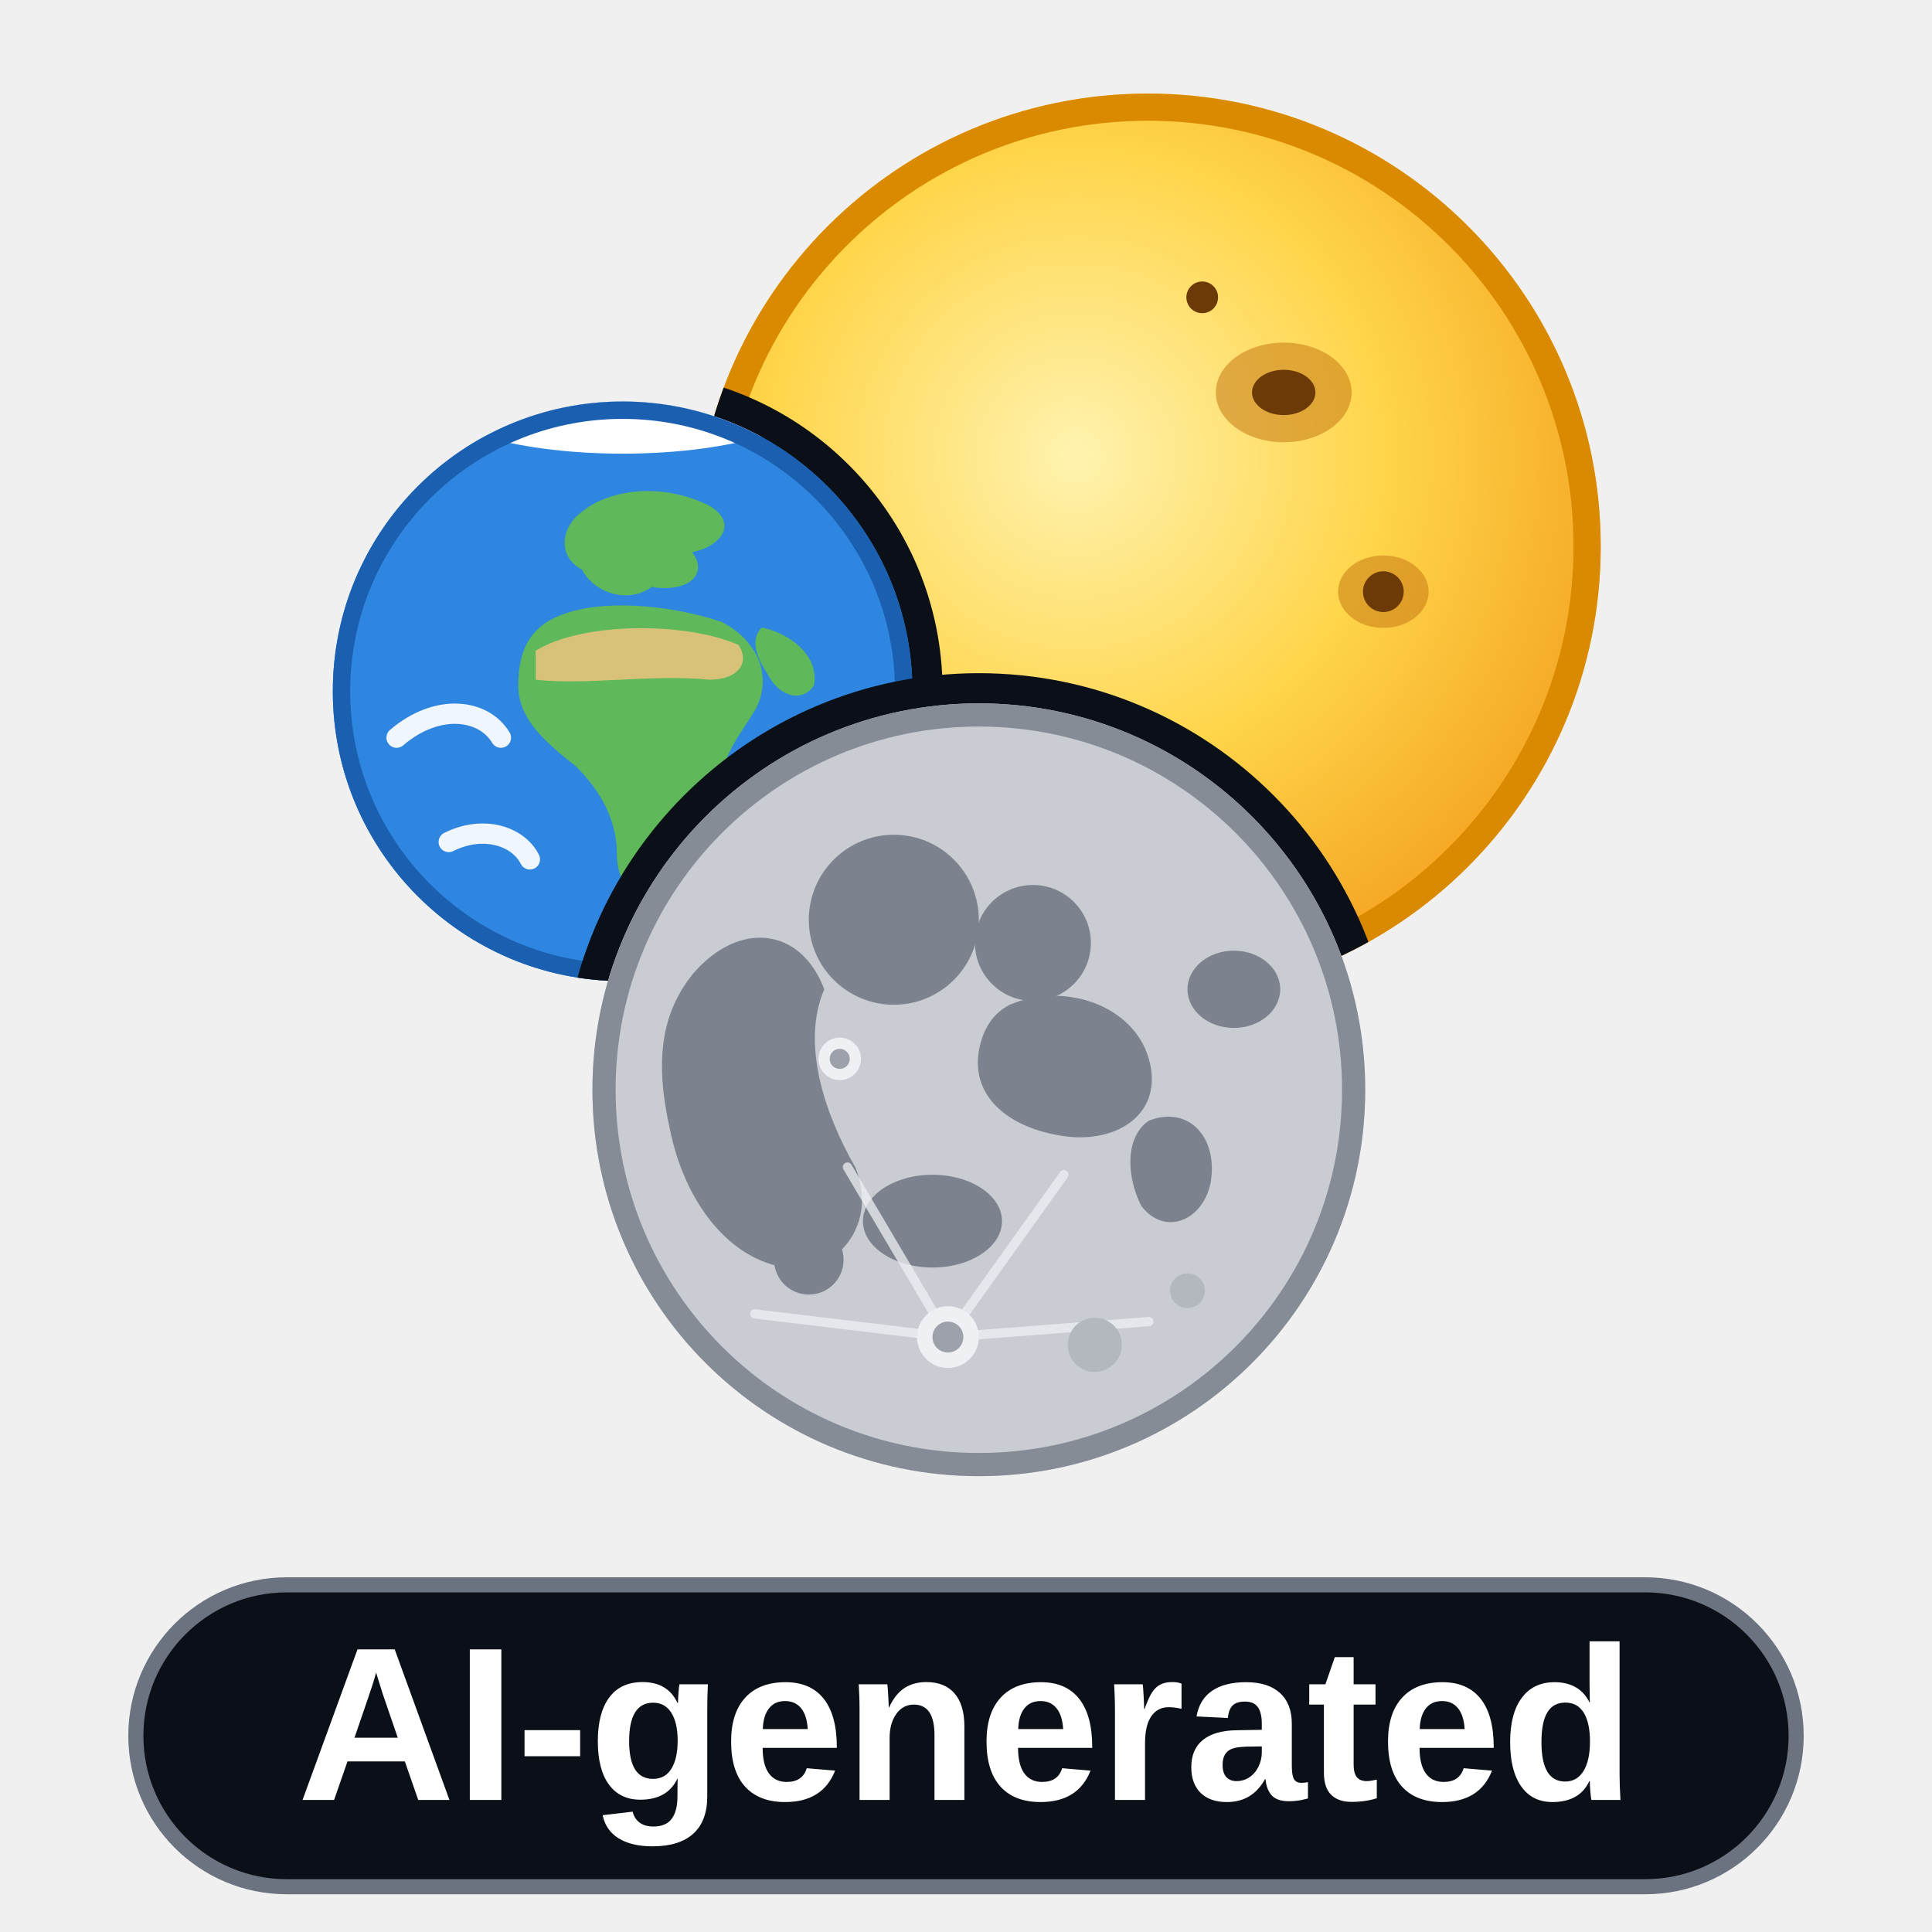
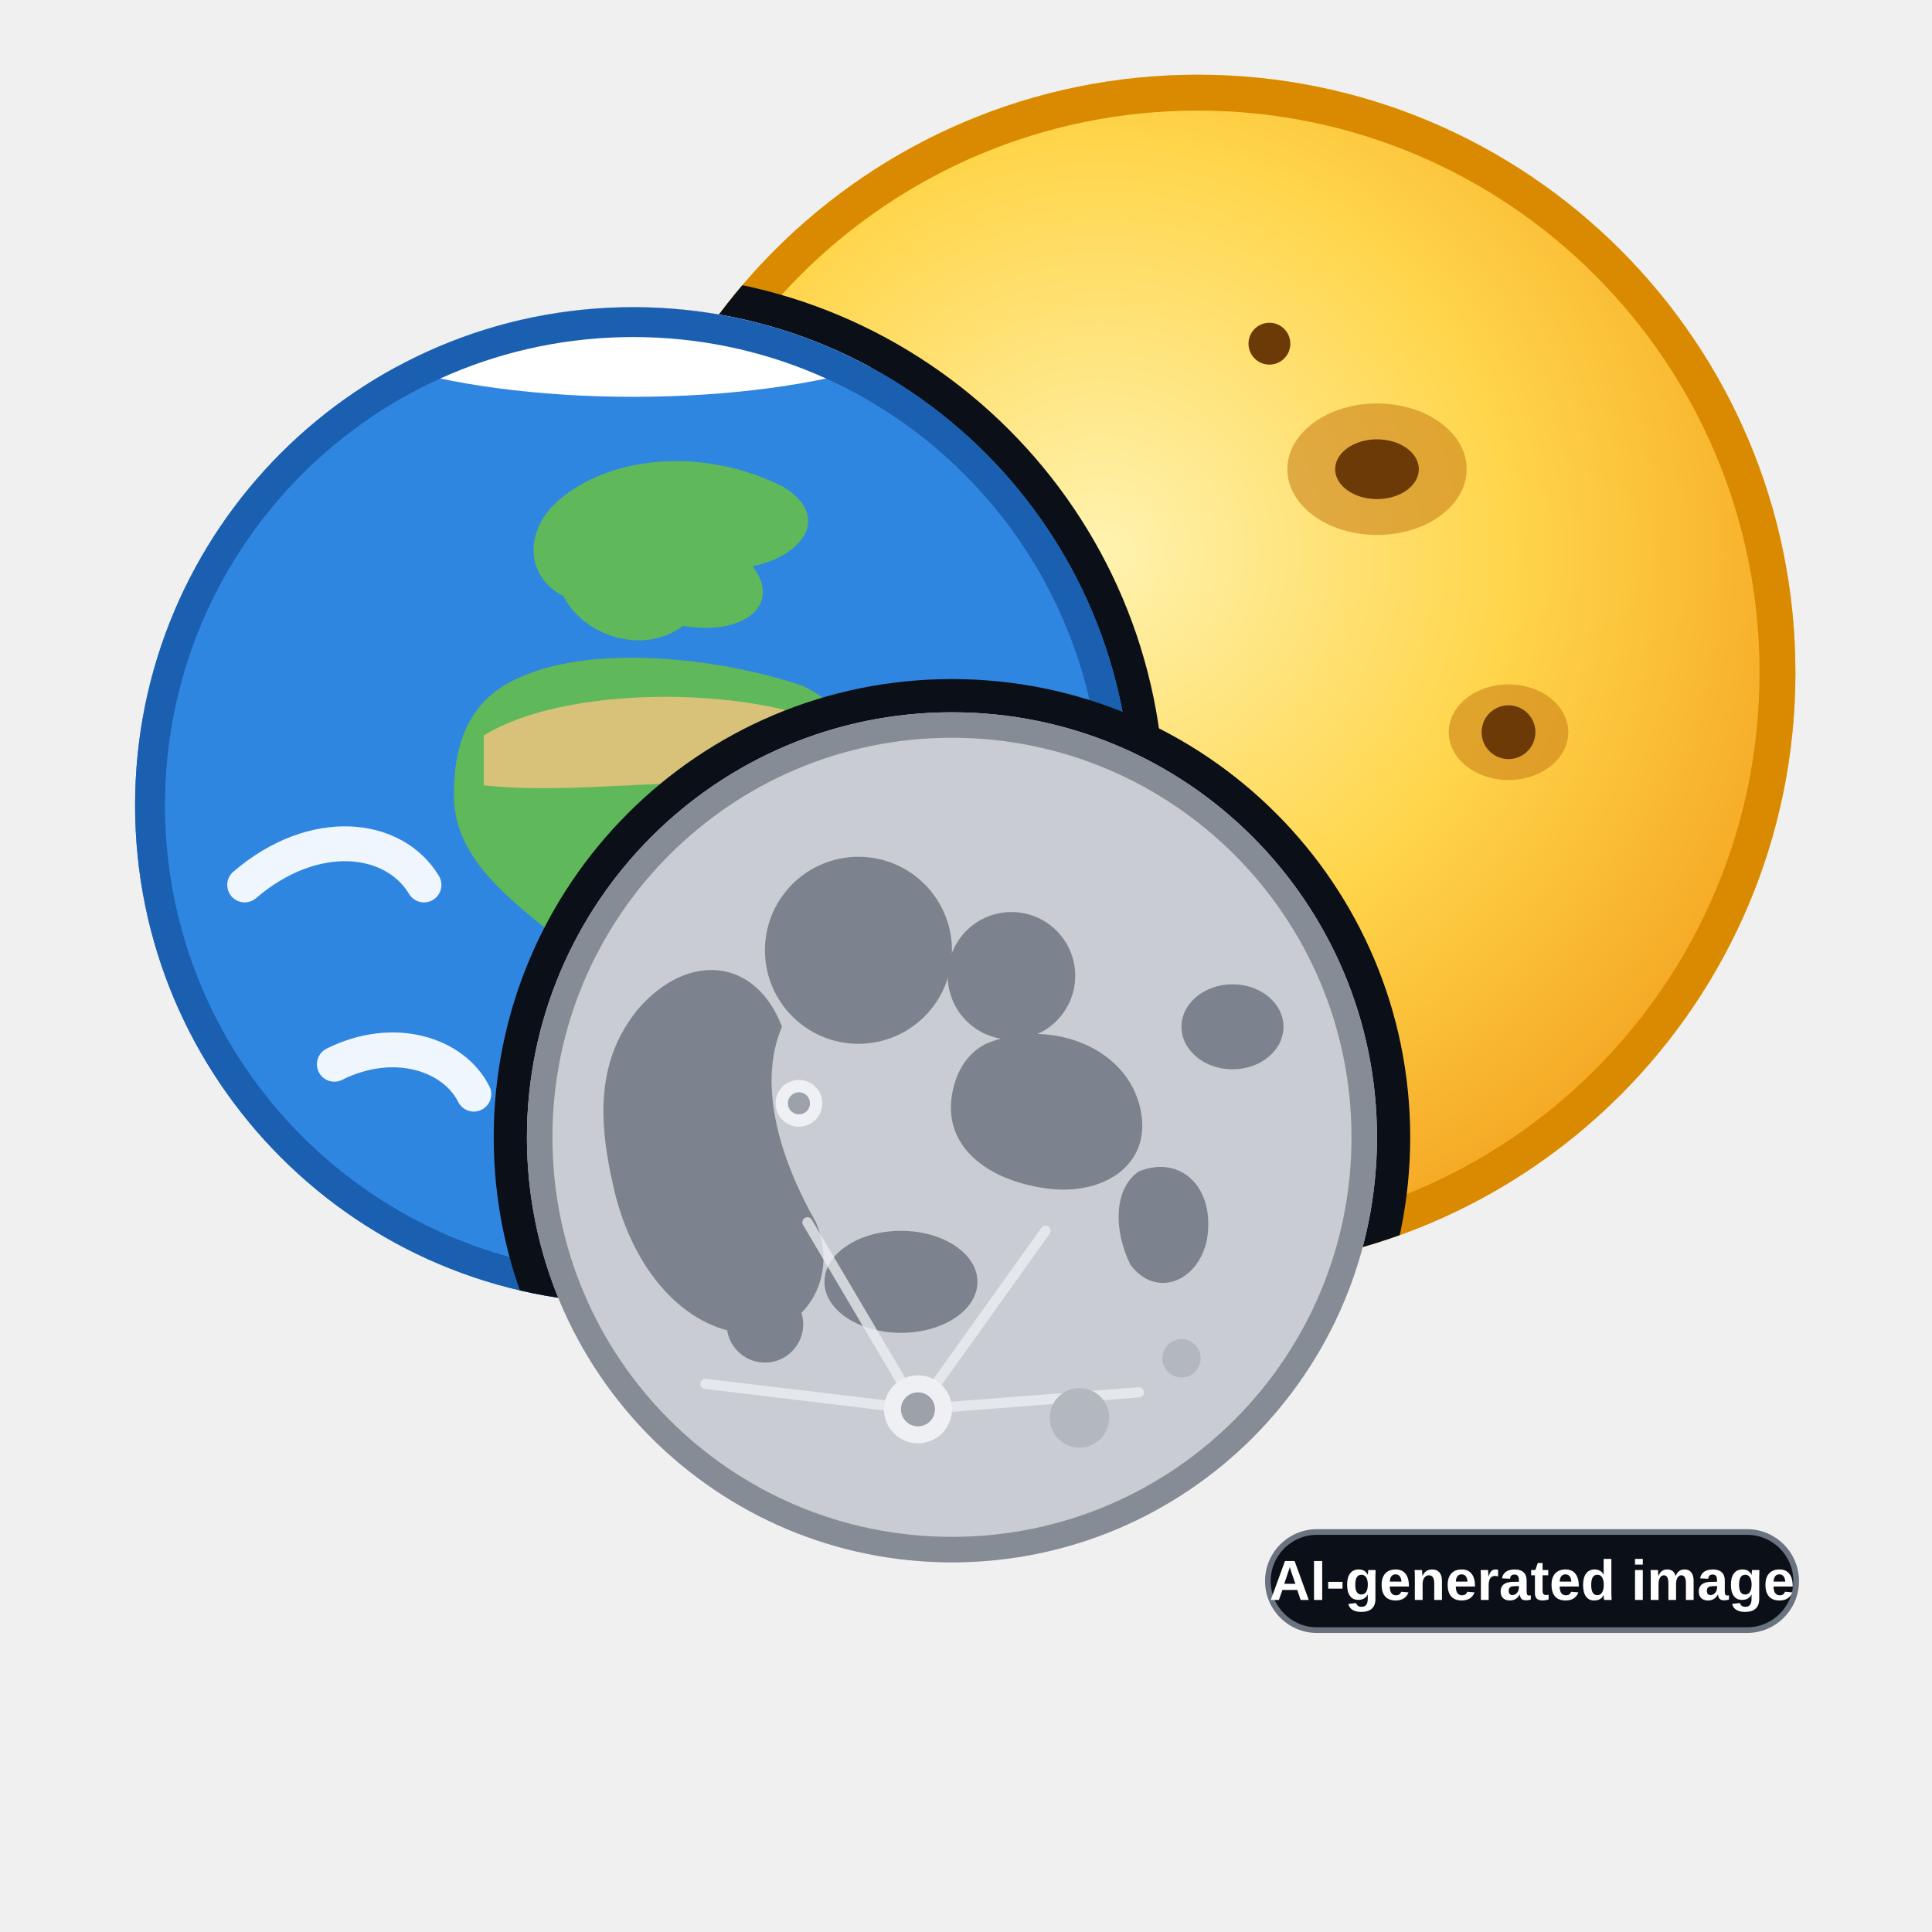
<svg xmlns="http://www.w3.org/2000/svg" viewBox="0 0 512 512" width="512" height="512">
  <defs>
    <radialGradient id="sunFill" cx="0.42" cy="0.4" r="0.62">
      <stop offset="0" stop-color="#fff3b0" />
      <stop offset="0.55" stop-color="#ffd54a" />
      <stop offset="1" stop-color="#f5a623" />
    </radialGradient>
    <g id="sun">
      <circle r="100" fill="url(#sunFill)" />
      <g fill="#c77a12" opacity="0.55">
        <ellipse cx="30" cy="-34" rx="15" ry="11" />
        <ellipse cx="52" cy="10" rx="10" ry="8" />
      </g>
      <g fill="#6b3a06">
        <ellipse cx="30" cy="-34" rx="7" ry="5" />
        <circle cx="52" cy="10" r="4.5" />
        <circle cx="12" cy="-55" r="3.5" />
      </g>
      <circle r="97" fill="none" stroke="#d98a00" stroke-width="6" />
    </g>
    <clipPath id="earthClip">
      <circle r="100" />
    </clipPath>
    <g id="earth">
      <circle r="100" fill="#2f86e0" />
      <g clip-path="url(#earthClip)">
        <g fill="#5fb85a">
          <path d="M-14,-62 C-4,-70 14,-72 30,-64 C40,-58 34,-50 24,-48 C30,-40 22,-34 10,-36 C2,-30 -10,-34 -14,-42 C-22,-46 -22,-56 -14,-62 Z" />
          <path d="M-22,-26 C-8,-32 16,-30 34,-24 C46,-18 52,-6 46,6 C40,16 34,22 34,34 C34,48 24,62 12,70 C4,74 -2,66 -2,56 C-2,44 -8,34 -16,26 C-26,18 -36,10 -36,-2 C-36,-14 -32,-22 -22,-26 Z" />
          <path d="M48,-22 C58,-20 68,-12 66,-2 C62,4 54,2 50,-6 C46,-12 44,-18 48,-22 Z" />
        </g>
        <path fill="#d8c27a" d="M-30,-14 C-14,-24 22,-24 40,-16 C44,-10 40,-4 30,-4 C10,-6 -12,-2 -30,-4 Z" />
        <ellipse cx="0" cy="-104" rx="70" ry="22" fill="#ffffff" />
        <g fill="none" stroke="#ffffff" stroke-linecap="round" stroke-width="7" opacity="0.92">
          <path d="M-78,16 C-64,4 -48,6 -42,16" />
          <path d="M56,34 C68,28 80,32 86,42" />
          <path d="M-60,52 C-48,46 -36,50 -32,58" />
        </g>
      </g>
      <circle r="97" fill="none" stroke="#1a5fb0" stroke-width="6" />
    </g>
    <clipPath id="moonClip">
      <circle r="100" />
    </clipPath>
    <g id="moon">
      <circle r="100" fill="#c9ccd2" />
      <g clip-path="url(#moonClip)">
        <g fill="#7d838e">
          <path d="M-74,-30 C-62,-44 -46,-42 -40,-26 C-46,-12 -40,6 -32,20 C-26,34 -36,48 -50,46 C-64,44 -76,30 -80,10 C-84,-8 -82,-20 -74,-30 Z" />
          <circle cx="-22" cy="-44" r="22" />
          <circle cx="14" cy="-38" r="15" />
          <path d="M8,-22 C22,-28 40,-22 44,-8 C48,6 36,14 22,12 C8,10 -2,2 0,-10 C1,-16 4,-20 8,-22 Z" />
          <ellipse cx="66" cy="-26" rx="12" ry="10" />
          <path d="M44,8 C54,4 62,12 60,24 C58,34 48,38 42,30 C38,22 38,12 44,8 Z" />
          <ellipse cx="-12" cy="34" rx="18" ry="12" />
          <circle cx="-44" cy="44" r="9" />
        </g>
        <g stroke="#eef0f3" stroke-linecap="round" stroke-width="2.4" opacity="0.75">
          <path d="M-8,64 L-34,20" />
          <path d="M-8,64 L22,22" />
          <path d="M-8,64 L-58,58" />
          <path d="M-8,64 L44,60" />
        </g>
        <circle cx="-8" cy="64" r="8" fill="#eef0f3" />
        <circle cx="-8" cy="64" r="4" fill="#9ca1aa" />
        <circle cx="-36" cy="-8" r="5.5" fill="#eef0f3" />
        <circle cx="-36" cy="-8" r="2.6" fill="#9ca1aa" />
        <circle cx="30" cy="66" r="7" fill="#b3b7be" />
        <circle cx="54" cy="52" r="4.5" fill="#b3b7be" />
      </g>
      <circle r="97" fill="none" stroke="#868c96" stroke-width="6" />
    </g>
    <clipPath id="behindEarth">
-       <circle cx="314" cy="181" r="150" />
+       <circle cx="330" cy="190" r="180" />
    </clipPath>
    <clipPath id="behindMoon">
-       <circle cx="314" cy="181" r="150" />
-       <circle cx="140" cy="229" r="96" />
+       <circle cx="330" cy="190" r="180" />
+       <circle cx="160" cy="230" r="150" />
    </clipPath>
  </defs>
-   <g transform="translate(53 0) scale(0.8)">
-     <use href="#sun" transform="translate(314 181) scale(1.5)" />
-     <circle cx="140" cy="229" r="106" fill="#0b0f17" clip-path="url(#behindEarth)" />
-     <use href="#earth" transform="translate(140 229) scale(0.96)" />
-     <circle cx="258" cy="361" r="138" fill="#0b0f17" clip-path="url(#behindMoon)" />
-     <use href="#moon" transform="translate(258 361) scale(1.28)" />
+   <g transform="translate(27 11) scale(0.88)">
+     <use href="#sun" transform="translate(330 190) scale(1.8)" />
+     <circle cx="160" cy="230" r="160" fill="#0b0f17" clip-path="url(#behindEarth)" />
+     <use href="#earth" transform="translate(160 230) scale(1.5)" />
+     <circle cx="256" cy="330" r="138" fill="#0b0f17" clip-path="url(#behindMoon)" />
+     <use href="#moon" transform="translate(256 330) scale(1.28)" />
  </g>
-   <rect x="36" y="420" width="440" height="80" rx="40" fill="#0b0f17" stroke="#6b7380" stroke-width="4" />
-   <text x="256" y="477" text-anchor="middle" font-family="Arial, Helvetica, sans-serif" font-weight="700" font-size="58" fill="#ffffff" textLength="380" lengthAdjust="spacingAndGlyphs">AI-generated</text>
+   <rect x="336" y="406" width="140" height="26" rx="13" fill="#0b0f17" stroke="#6b7380" stroke-width="1.5" />
+   <text x="406" y="424" text-anchor="middle" font-family="Arial, Helvetica, sans-serif" font-weight="700" font-size="15" fill="#ffffff" textLength="122" lengthAdjust="spacingAndGlyphs">AI-generated image</text>
</svg>
